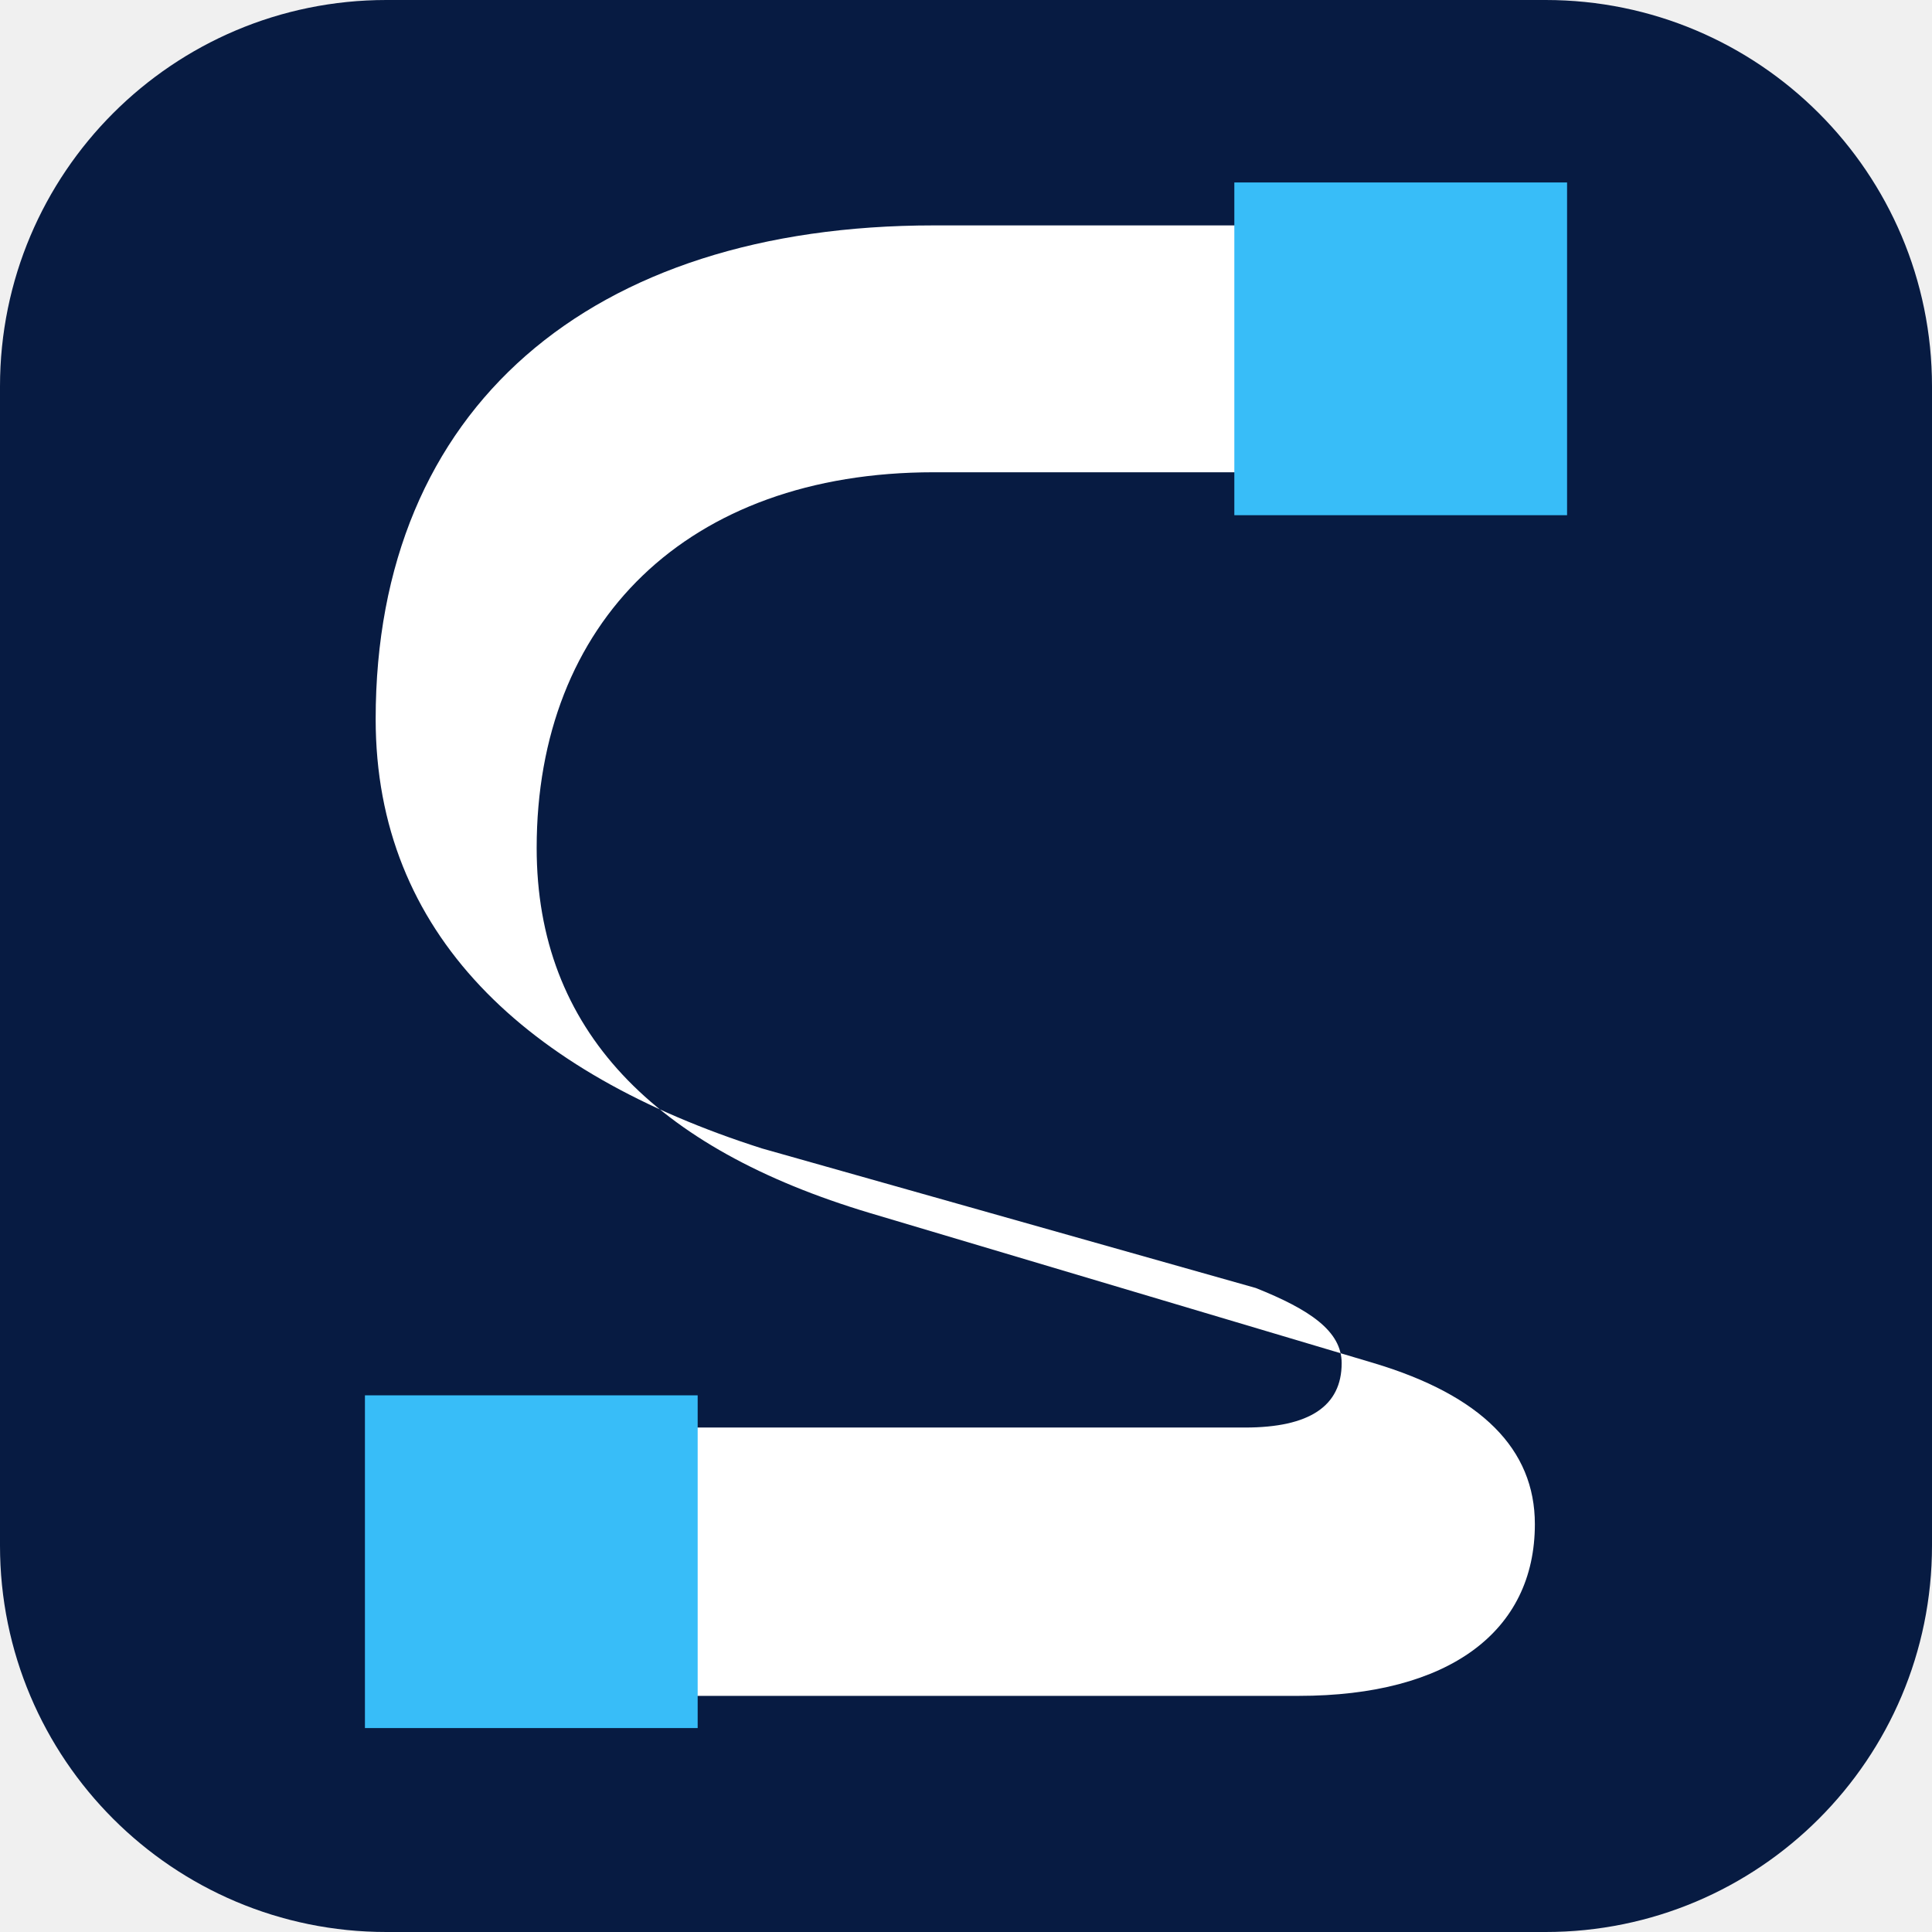
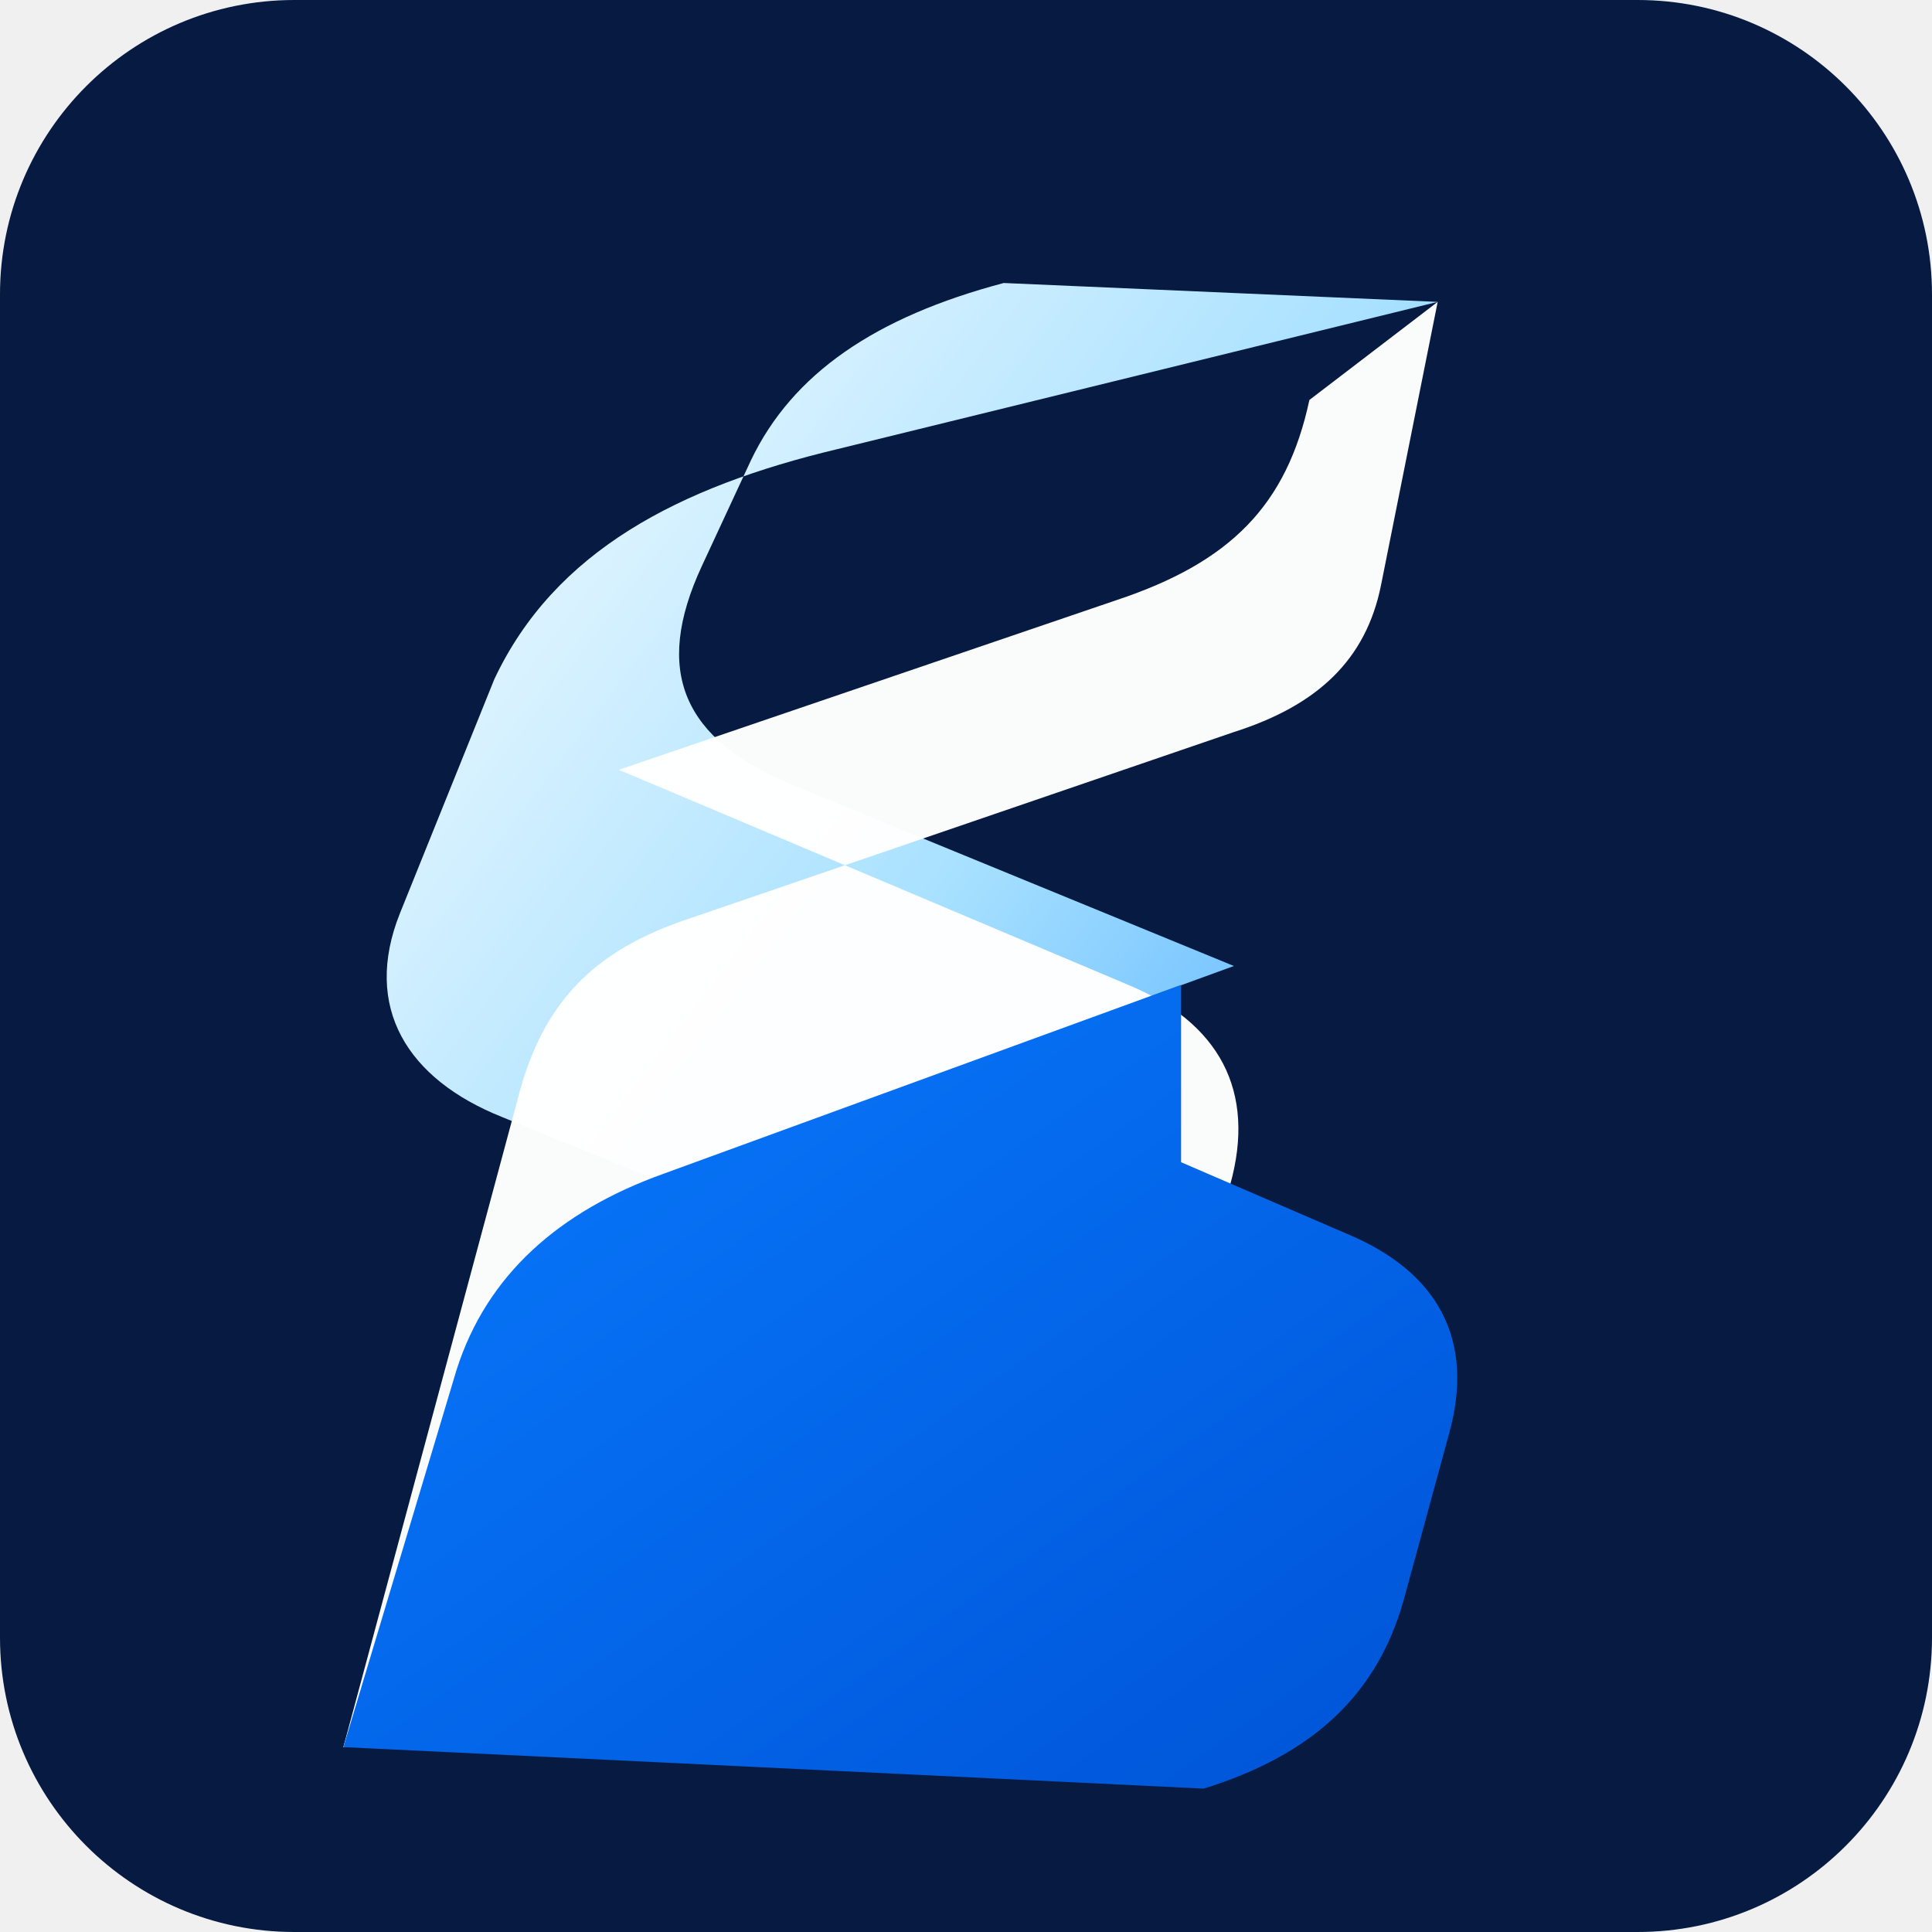
- <svg xmlns="http://www.w3.org/2000/svg" viewBox="0 0 180 180">
-   <rect width="180" height="180" rx="36" fill="#071B42" />
-   <path d="M125 28H70c-23 0-37 14-37 35 0 17 11 28 31 34l47 14c10 3 15 8 15 15 0 10-8 16-22 16H31v-25h68c6 0 9-2 9-6 0-3-3-5-8-7L54 91C32 84 18 71 18 51 18 22 38 5 70 5h55z" fill="#fff" transform="translate(17 16)" />
-   <path d="M115 17h31v31h-31zM34 130h31v31H34z" fill="#38BDF8" />
+ <svg xmlns="http://www.w3.org/2000/svg" viewBox="0 0 512 512">
+   <defs>
+     <linearGradient id="mid" x1="0" y1="0" x2="1" y2="1">
+       <stop stop-color="#fff" />
+       <stop offset=".48" stop-color="#a8e1ff" />
+       <stop offset="1" stop-color="#168cff" />
+     </linearGradient>
+     <linearGradient id="blue" x1="0" y1="0" x2="1" y2="1">
+       <stop stop-color="#087bff" />
+       <stop offset="1" stop-color="#0053d6" />
+     </linearGradient>
+   </defs>
+   <rect width="512" height="512" rx="78" fill="#071b42" />
+   <path d="M381 80 222 119c-42 10-75 27-91 61l-25 62c-10 25 2 44 27 54l164 67c12 5 16 15 10 26-5 9-16 14-33 19L91 463l30-100c8-25 27-42 55-52l151-55-117-48c-29-12-37-30-24-58l13-28c11-23 33-38 67-47z" fill="url(#mid)" />
+   <path d="m381 80-15 75c-4 20-17 32-39 39l-146 50c-26 9-38 24-44 48l-46 171 166-49c29-9 48-26 56-53l13-47c7-25-3-43-27-53l-135-57 132-45c30-10 45-25 51-53z" fill="#fff" opacity=".98" />
+   <path d="m313 308 44 19c24 10 34 28 27 53l-12 44c-7 25-24 41-53 50L91 463l30-100c8-25 27-42 55-52l137-50z" fill="url(#blue)" />
</svg>
